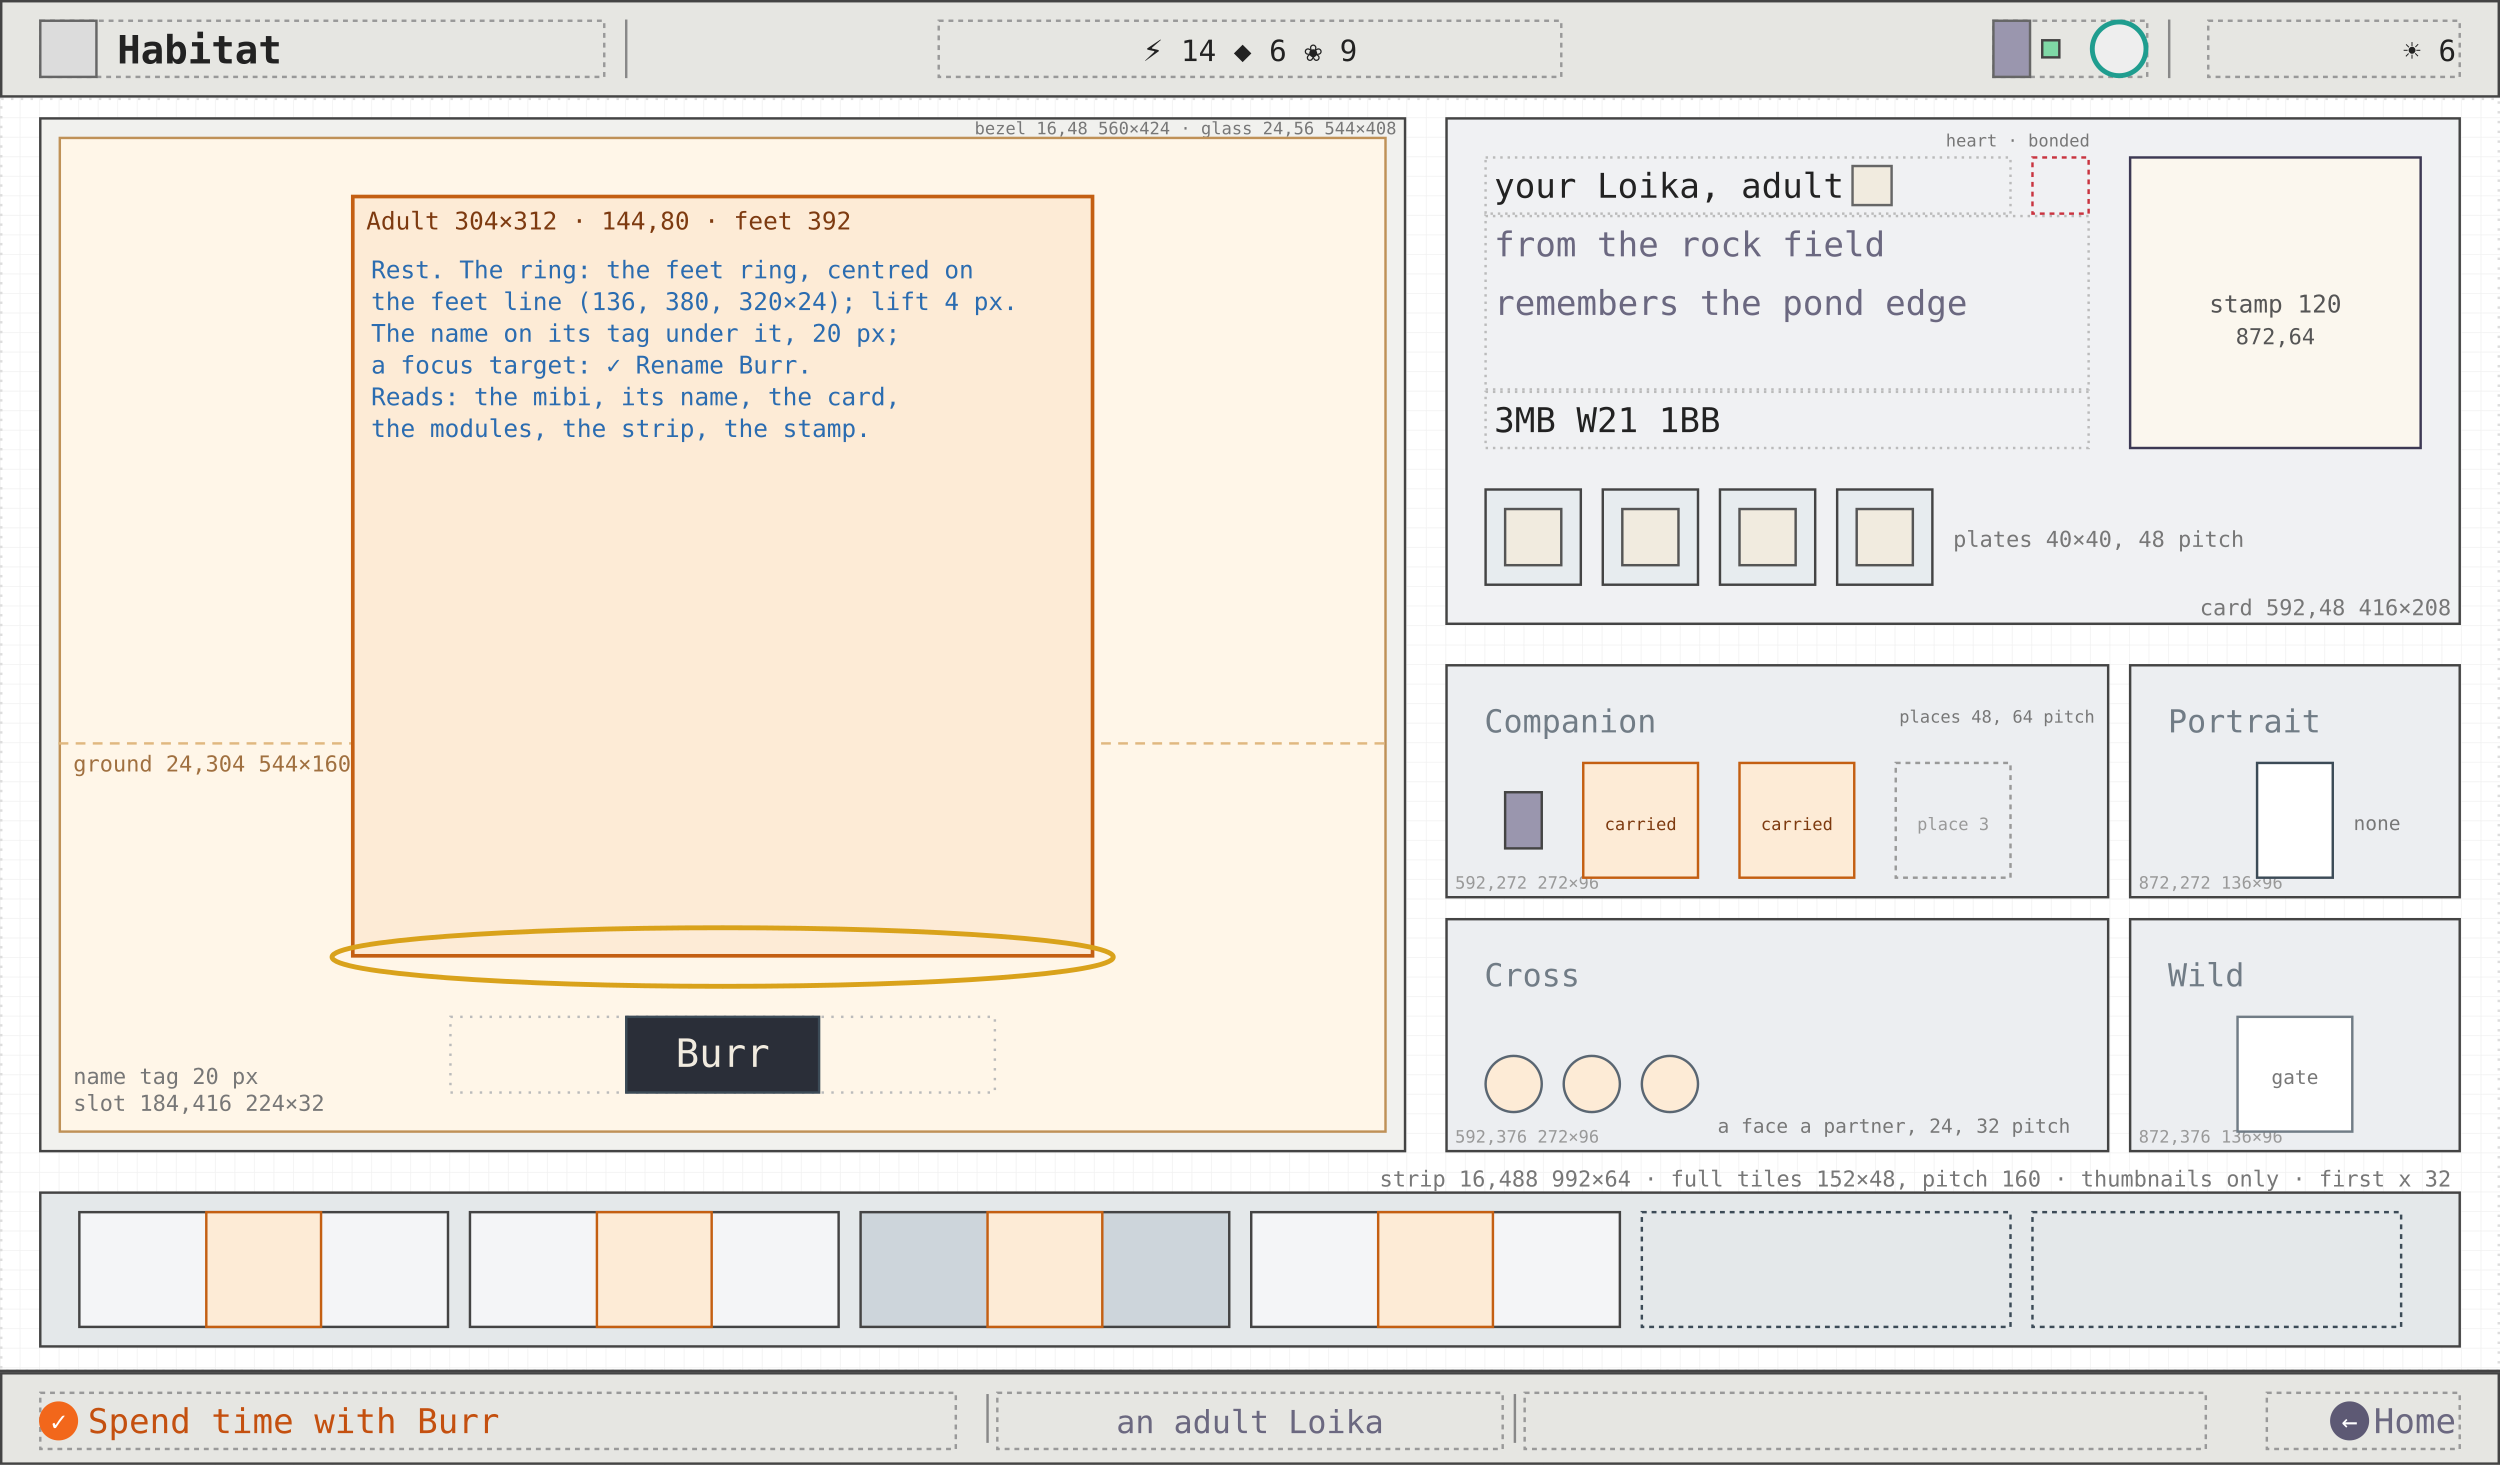
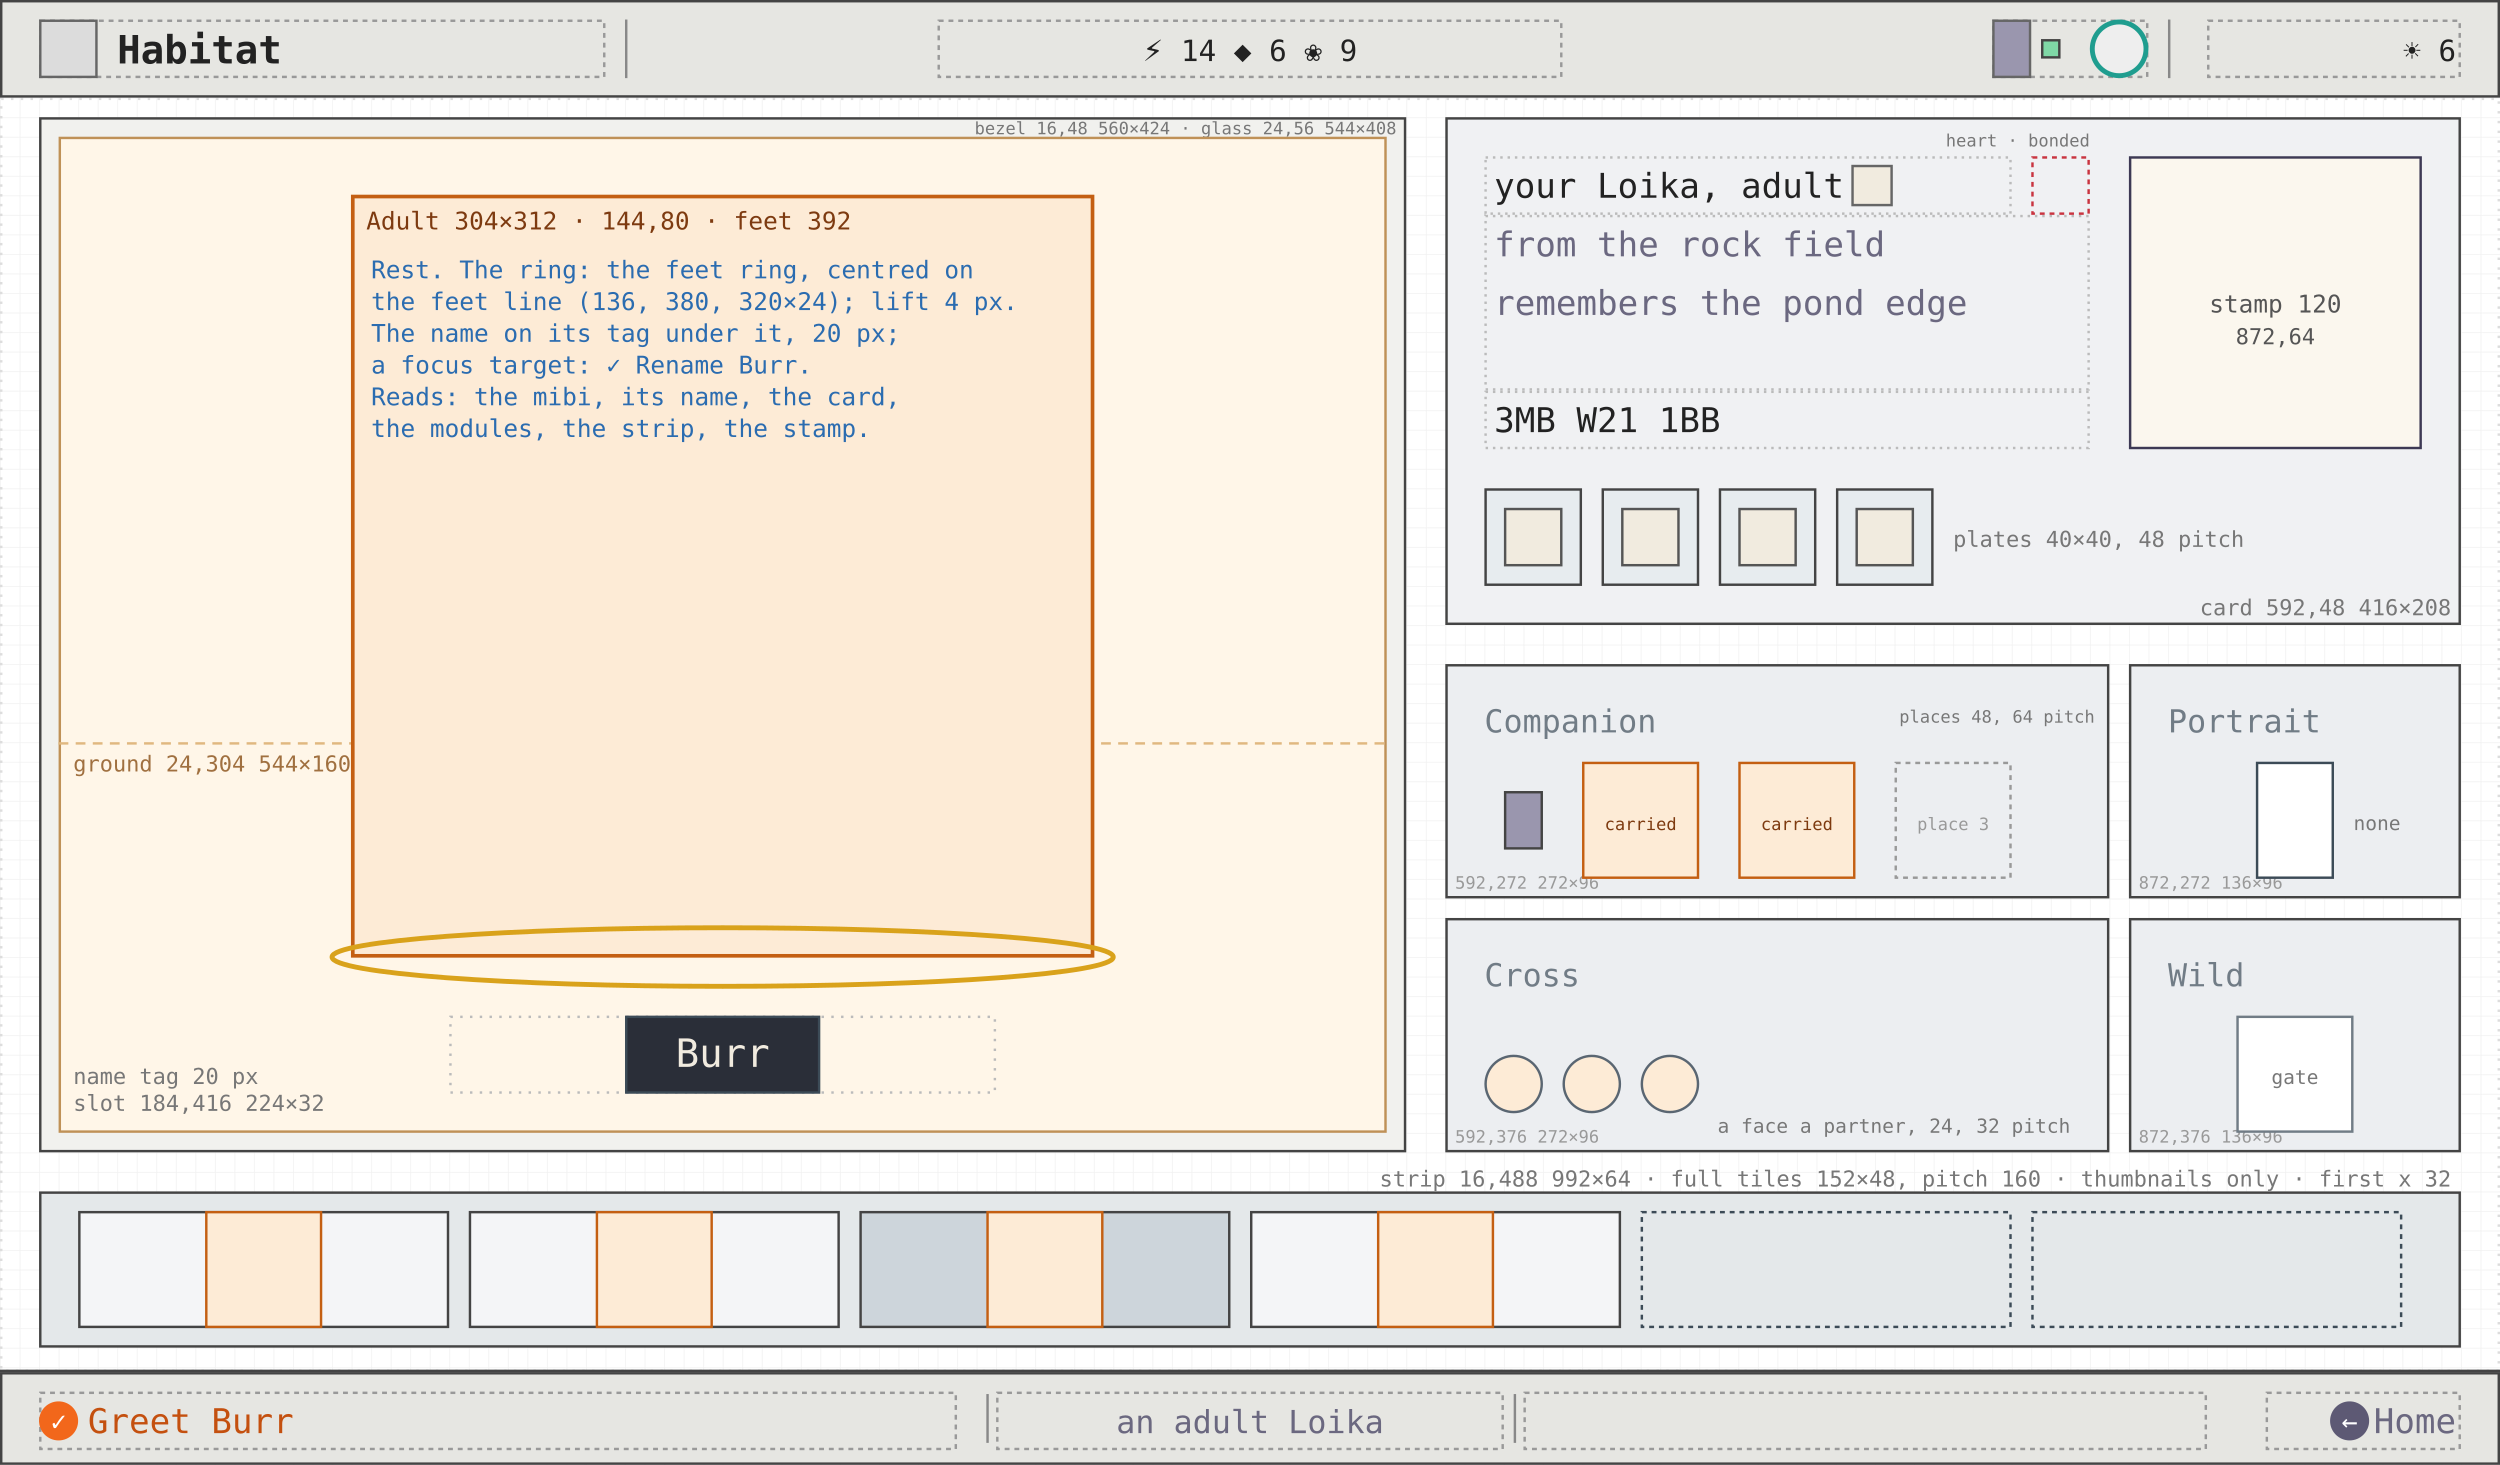
<svg xmlns="http://www.w3.org/2000/svg" viewBox="0 0 1024 600" width="1024" height="600" font-family="ui-monospace, Menlo, Consolas, monospace">
  <defs>
    <pattern id="g8" width="8" height="8" patternUnits="userSpaceOnUse">
      <path d="M8 0H0V8" fill="none" stroke="#efefef" stroke-width="0.5" />
    </pattern>
  </defs>
  <rect width="1024" height="600" fill="#ffffff" />
  <rect width="1024" height="600" fill="url(#g8)" />
  <rect x="0.5" y="40.5" width="1023" height="521" fill="none" stroke="#ddd" stroke-width="1" stroke-dasharray="1 3" />
  <rect x="16.5" y="48.5" width="559" height="423" fill="#f1f1ee" stroke="#444" stroke-width="1" />
  <text x="572" y="55" font-size="7" fill="#777" text-anchor="end">bezel 16,48 560×424 · glass 24,56 544×408</text>
  <rect x="24.5" y="56.5" width="543" height="407" fill="#fff6e8" stroke="#bf9157" stroke-width="1" />
  <line x1="24" y1="304.5" x2="568" y2="304.5" stroke="#e0b880" stroke-dasharray="4 3" />
  <text x="30" y="316" font-size="9" fill="#a07040">ground 24,304 544×160 (warm field)</text>
  <rect x="144.5" y="80.5" width="303" height="311" fill="#fdebd6" stroke="#c45f12" stroke-width="1.5" />
  <text x="150" y="94" font-size="10" fill="#7d3a10">Adult 304×312 · 144,80 · feet 392</text>
  <text x="152" y="114" font-size="10" fill="#2b6cb0">Rest. The ring: the feet ring, centred on</text>
  <text x="152" y="127" font-size="10" fill="#2b6cb0">the feet line (136, 380, 320×24); lift 4 px.</text>
  <text x="152" y="140" font-size="10" fill="#2b6cb0">The name on its tag under it, 20 px;</text>
  <text x="152" y="153" font-size="10" fill="#2b6cb0">a focus target: ✓ Rename Burr.</text>
  <text x="152" y="166" font-size="10" fill="#2b6cb0">Reads: the mibi, its name, the card,</text>
  <text x="152" y="179" font-size="10" fill="#2b6cb0">the modules, the strip, the stamp.</text>
  <ellipse cx="296" cy="392" rx="160" ry="12" fill="none" stroke="#d9a21b" stroke-width="2" />
  <rect x="184.5" y="416.5" width="223" height="31" fill="none" stroke="#bbb" stroke-width="1" stroke-dasharray="1 3" />
  <rect x="256.5" y="416.5" width="79" height="31" fill="#2a2e38" stroke="#3c4b57" />
  <text x="296" y="437" font-size="16" fill="#f1ebdf" text-anchor="middle" font-weight="500">Burr</text>
  <text x="30" y="444" font-size="9" fill="#777">name tag 20 px</text>
  <text x="30" y="455" font-size="9" fill="#777">slot 184,416 224×32</text>
  <rect x="592.5" y="48.5" width="415" height="207" fill="#f0f1f3" stroke="#444" stroke-width="1" />
  <rect x="608.5" y="64.5" width="215" height="23" fill="none" stroke="#bbb" stroke-width="1" stroke-dasharray="1 2" />
  <text x="612" y="81" font-size="14" fill="#222">your Loika, adult</text>
  <rect x="758.8" y="68" width="16" height="16" fill="#f1ebdf" stroke="#666" />
  <rect x="608.5" y="88.5" width="247" height="71" fill="none" stroke="#bbb" stroke-width="1" stroke-dasharray="1 2" />
  <text x="612" y="105" font-size="14" fill="#6b6880">from the rock field</text>
  <text x="612" y="129" font-size="14" fill="#6b6880">remembers the pond edge</text>
  <rect x="608.5" y="160.5" width="247" height="23" fill="none" stroke="#bbb" stroke-width="1" stroke-dasharray="1 2" />
  <text x="612" y="177" font-size="14" fill="#222">3MB W21 1BB</text>
  <rect x="872.5" y="64.5" width="119" height="119" fill="#fbf7ee" stroke="#3d3954" stroke-width="1" />
  <text x="932" y="128" font-size="10" fill="#555" text-anchor="middle">stamp 120</text>
  <text x="932" y="141" font-size="9" fill="#555" text-anchor="middle">872,64</text>
  <rect x="832.5" y="64.5" width="23" height="23" fill="none" stroke="#c93440" stroke-width="1" stroke-dasharray="2 2" />
  <text x="856" y="60" font-size="7" fill="#777" text-anchor="end">heart · bonded</text>
  <rect x="608.5" y="200.5" width="39" height="39" fill="#e7ecef" stroke="#444" stroke-width="1" />
  <rect x="616.5" y="208.5" width="23" height="23" fill="#f1ebdf" stroke="#555" />
  <rect x="656.5" y="200.5" width="39" height="39" fill="#e7ecef" stroke="#444" stroke-width="1" />
  <rect x="664.5" y="208.5" width="23" height="23" fill="#f1ebdf" stroke="#555" />
  <rect x="704.5" y="200.5" width="39" height="39" fill="#e7ecef" stroke="#444" stroke-width="1" />
  <rect x="712.5" y="208.5" width="23" height="23" fill="#f1ebdf" stroke="#555" />
  <rect x="752.5" y="200.5" width="39" height="39" fill="#e7ecef" stroke="#444" stroke-width="1" />
  <rect x="760.5" y="208.5" width="23" height="23" fill="#f1ebdf" stroke="#555" />
  <text x="800" y="224" font-size="9" fill="#777">plates 40×40, 48 pitch</text>
  <text x="1004" y="252" font-size="9" fill="#777" text-anchor="end">card 592,48 416×208</text>
  <rect x="592.5" y="272.5" width="271" height="95" fill="#eceef1" stroke="#444" stroke-width="1" />
  <text x="608" y="300" font-size="13" fill="#717c86">Companion</text>
  <text x="596" y="364" font-size="7" fill="#999">592,272 272×96</text>
  <rect x="616.5" y="324.5" width="15" height="23" fill="#9a96ae" stroke="#444" stroke-width="1" />
  <rect x="648.5" y="312.5" width="47" height="47" fill="#fdebd6" stroke="#c45f12" stroke-width="1" />
  <text x="672" y="340" font-size="7" fill="#7d3a10" text-anchor="middle">carried</text>
  <rect x="712.5" y="312.5" width="47" height="47" fill="#fdebd6" stroke="#c45f12" stroke-width="1" />
  <text x="736" y="340" font-size="7" fill="#7d3a10" text-anchor="middle">carried</text>
  <rect x="776.5" y="312.5" width="47" height="47" fill="none" stroke="#999" stroke-width="1" stroke-dasharray="2 2" />
  <text x="800" y="340" font-size="7" fill="#999" text-anchor="middle">place 3</text>
  <text x="858" y="296" font-size="7" fill="#777" text-anchor="end">places 48, 64 pitch</text>
  <rect x="872.5" y="272.5" width="135" height="95" fill="#eceef1" stroke="#444" stroke-width="1" />
  <text x="888" y="300" font-size="13" fill="#717c86">Portrait</text>
  <text x="876" y="364" font-size="7" fill="#999">872,272 136×96</text>
  <rect x="924.5" y="312.5" width="31" height="47" fill="#fff" stroke="#3c4b57" stroke-width="1" />
  <text x="964" y="340" font-size="8" fill="#777">none</text>
  <rect x="592.5" y="376.5" width="271" height="95" fill="#eceef1" stroke="#444" stroke-width="1" />
  <text x="608" y="404" font-size="13" fill="#717c86">Cross</text>
  <text x="596" y="468" font-size="7" fill="#999">592,376 272×96</text>
  <rect x="608.5" y="432.5" width="23" height="23" fill="#fdebd6" stroke="#5a6672" stroke-width="1" rx="12" />
  <rect x="640.5" y="432.5" width="23" height="23" fill="#fdebd6" stroke="#5a6672" stroke-width="1" rx="12" />
  <rect x="672.5" y="432.5" width="23" height="23" fill="#fdebd6" stroke="#5a6672" stroke-width="1" rx="12" />
  <text x="848" y="464" font-size="8" fill="#777" text-anchor="end">a face a partner, 24, 32 pitch</text>
  <rect x="872.5" y="376.5" width="135" height="95" fill="#eceef1" stroke="#444" stroke-width="1" />
  <text x="888" y="404" font-size="13" fill="#717c86">Wild</text>
  <text x="876" y="468" font-size="7" fill="#999">872,376 136×96</text>
  <rect x="916.5" y="416.5" width="47" height="47" fill="#fff" stroke="#717c86" stroke-width="1" />
  <text x="940" y="444" font-size="8" fill="#777" text-anchor="middle">gate</text>
  <rect x="16.5" y="488.5" width="991" height="63" fill="#e4e8ea" stroke="#444" stroke-width="1" />
  <rect x="32.5" y="496.5" width="151" height="47" fill="#f4f5f7" stroke="#444" stroke-width="1" />
  <rect x="84.5" y="496.5" width="47" height="47" fill="#fdebd6" stroke="#c45f12" stroke-width="1" />
  <rect x="192.5" y="496.5" width="151" height="47" fill="#f4f5f7" stroke="#444" stroke-width="1" />
  <rect x="244.5" y="496.5" width="47" height="47" fill="#fdebd6" stroke="#c45f12" stroke-width="1" />
  <rect x="352.5" y="496.5" width="151" height="47" fill="#cdd5db" stroke="#444" stroke-width="1" />
  <rect x="404.5" y="496.5" width="47" height="47" fill="#fdebd6" stroke="#c45f12" stroke-width="1" />
  <rect x="512.5" y="496.5" width="151" height="47" fill="#f4f5f7" stroke="#444" stroke-width="1" />
  <rect x="564.5" y="496.5" width="47" height="47" fill="#fdebd6" stroke="#c45f12" stroke-width="1" />
  <rect x="672.5" y="496.5" width="151" height="47" fill="none" stroke="#3c4b57" stroke-width="1" stroke-dasharray="2 2" />
  <rect x="832.5" y="496.5" width="151" height="47" fill="none" stroke="#3c4b57" stroke-width="1" stroke-dasharray="2 2" />
  <text x="1004" y="486" font-size="9" fill="#777" text-anchor="end">strip 16,488 992×64 · full tiles 152×48, pitch 160 · thumbnails only · first x 32</text>
  <rect x="0.5" y="0.5" width="1023" height="39" fill="#e6e6e2" stroke="#444" stroke-width="1" />
  <rect x="16.5" y="8.5" width="231" height="23" fill="none" stroke="#999" stroke-width="1" stroke-dasharray="2 2" />
  <rect x="16.5" y="8.5" width="23" height="23" fill="#dcdcdc" stroke="#666" stroke-width="1" />
  <text x="48" y="26" font-size="16" fill="#222" font-weight="600">Habitat</text>
  <line x1="256.5" y1="8" x2="256.5" y2="32" stroke="#888" stroke-width="1" />
  <line x1="888.5" y1="8" x2="888.5" y2="32" stroke="#888" stroke-width="1" />
  <rect x="384.5" y="8.5" width="255" height="23" fill="none" stroke="#999" stroke-width="1" stroke-dasharray="2 2" />
  <text x="512" y="25" font-size="12" fill="#222" text-anchor="middle">⚡ 14   ◆ 6   ❀ 9</text>
  <rect x="816.5" y="8.5" width="63" height="23" fill="none" stroke="#999" stroke-width="1" stroke-dasharray="2 2" />
  <rect x="816.5" y="8.5" width="15" height="23" fill="#9a96ae" stroke="#666" stroke-width="1" />
  <rect x="836.5" y="16.5" width="7" height="7" fill="#7fd8a6" stroke="#444" stroke-width="1" />
  <circle cx="868" cy="20" r="11" fill="#eee" stroke="#1f9d8f" stroke-width="2" />
  <rect x="904.5" y="8.5" width="103" height="23" fill="none" stroke="#999" stroke-width="1" stroke-dasharray="2 2" />
  <text x="1006" y="25" font-size="12" fill="#222" text-anchor="end">☀ 6</text>
  <line x1="0" y1="561.5" x2="1024" y2="561.5" stroke="#444" stroke-width="1" />
  <rect x="0.5" y="562.5" width="1023" height="37" fill="#e6e6e2" stroke="#444" stroke-width="1" />
  <rect x="16.5" y="570.5" width="375" height="23" fill="none" stroke="#999" stroke-width="1" stroke-dasharray="2 2" />
  <rect x="408.5" y="570.5" width="207" height="23" fill="none" stroke="#999" stroke-width="1" stroke-dasharray="2 2" />
  <rect x="624.5" y="570.5" width="279" height="23" fill="none" stroke="#999" stroke-width="1" stroke-dasharray="2 2" />
  <rect x="928.5" y="570.5" width="79" height="23" fill="none" stroke="#999" stroke-width="1" stroke-dasharray="2 2" />
  <line x1="404.5" y1="571" x2="404.5" y2="591" stroke="#888" stroke-width="1" />
  <line x1="620.5" y1="571" x2="620.5" y2="591" stroke="#888" stroke-width="1" />
  <circle cx="24" cy="582" r="8" fill="#f2671b" />
  <text x="24" y="586" font-size="11" fill="#fff" text-anchor="middle">✓</text>
-   <text x="36" y="587" font-size="14" fill="#c4500f">Spend time with Burr</text>
+   <text x="36" y="587" font-size="14" fill="#c4500f">Greet Burr</text>
  <text x="512" y="587" font-size="13" fill="#6b6880" text-anchor="middle">an adult Loika</text>
  <circle cx="962.4" cy="582" r="8" fill="#5d5974" />
  <text x="962.4" y="586" font-size="11" fill="#fff" text-anchor="middle">←</text>
  <text x="1006" y="587" font-size="14" fill="#6b6880" text-anchor="end">Home</text>
</svg>
